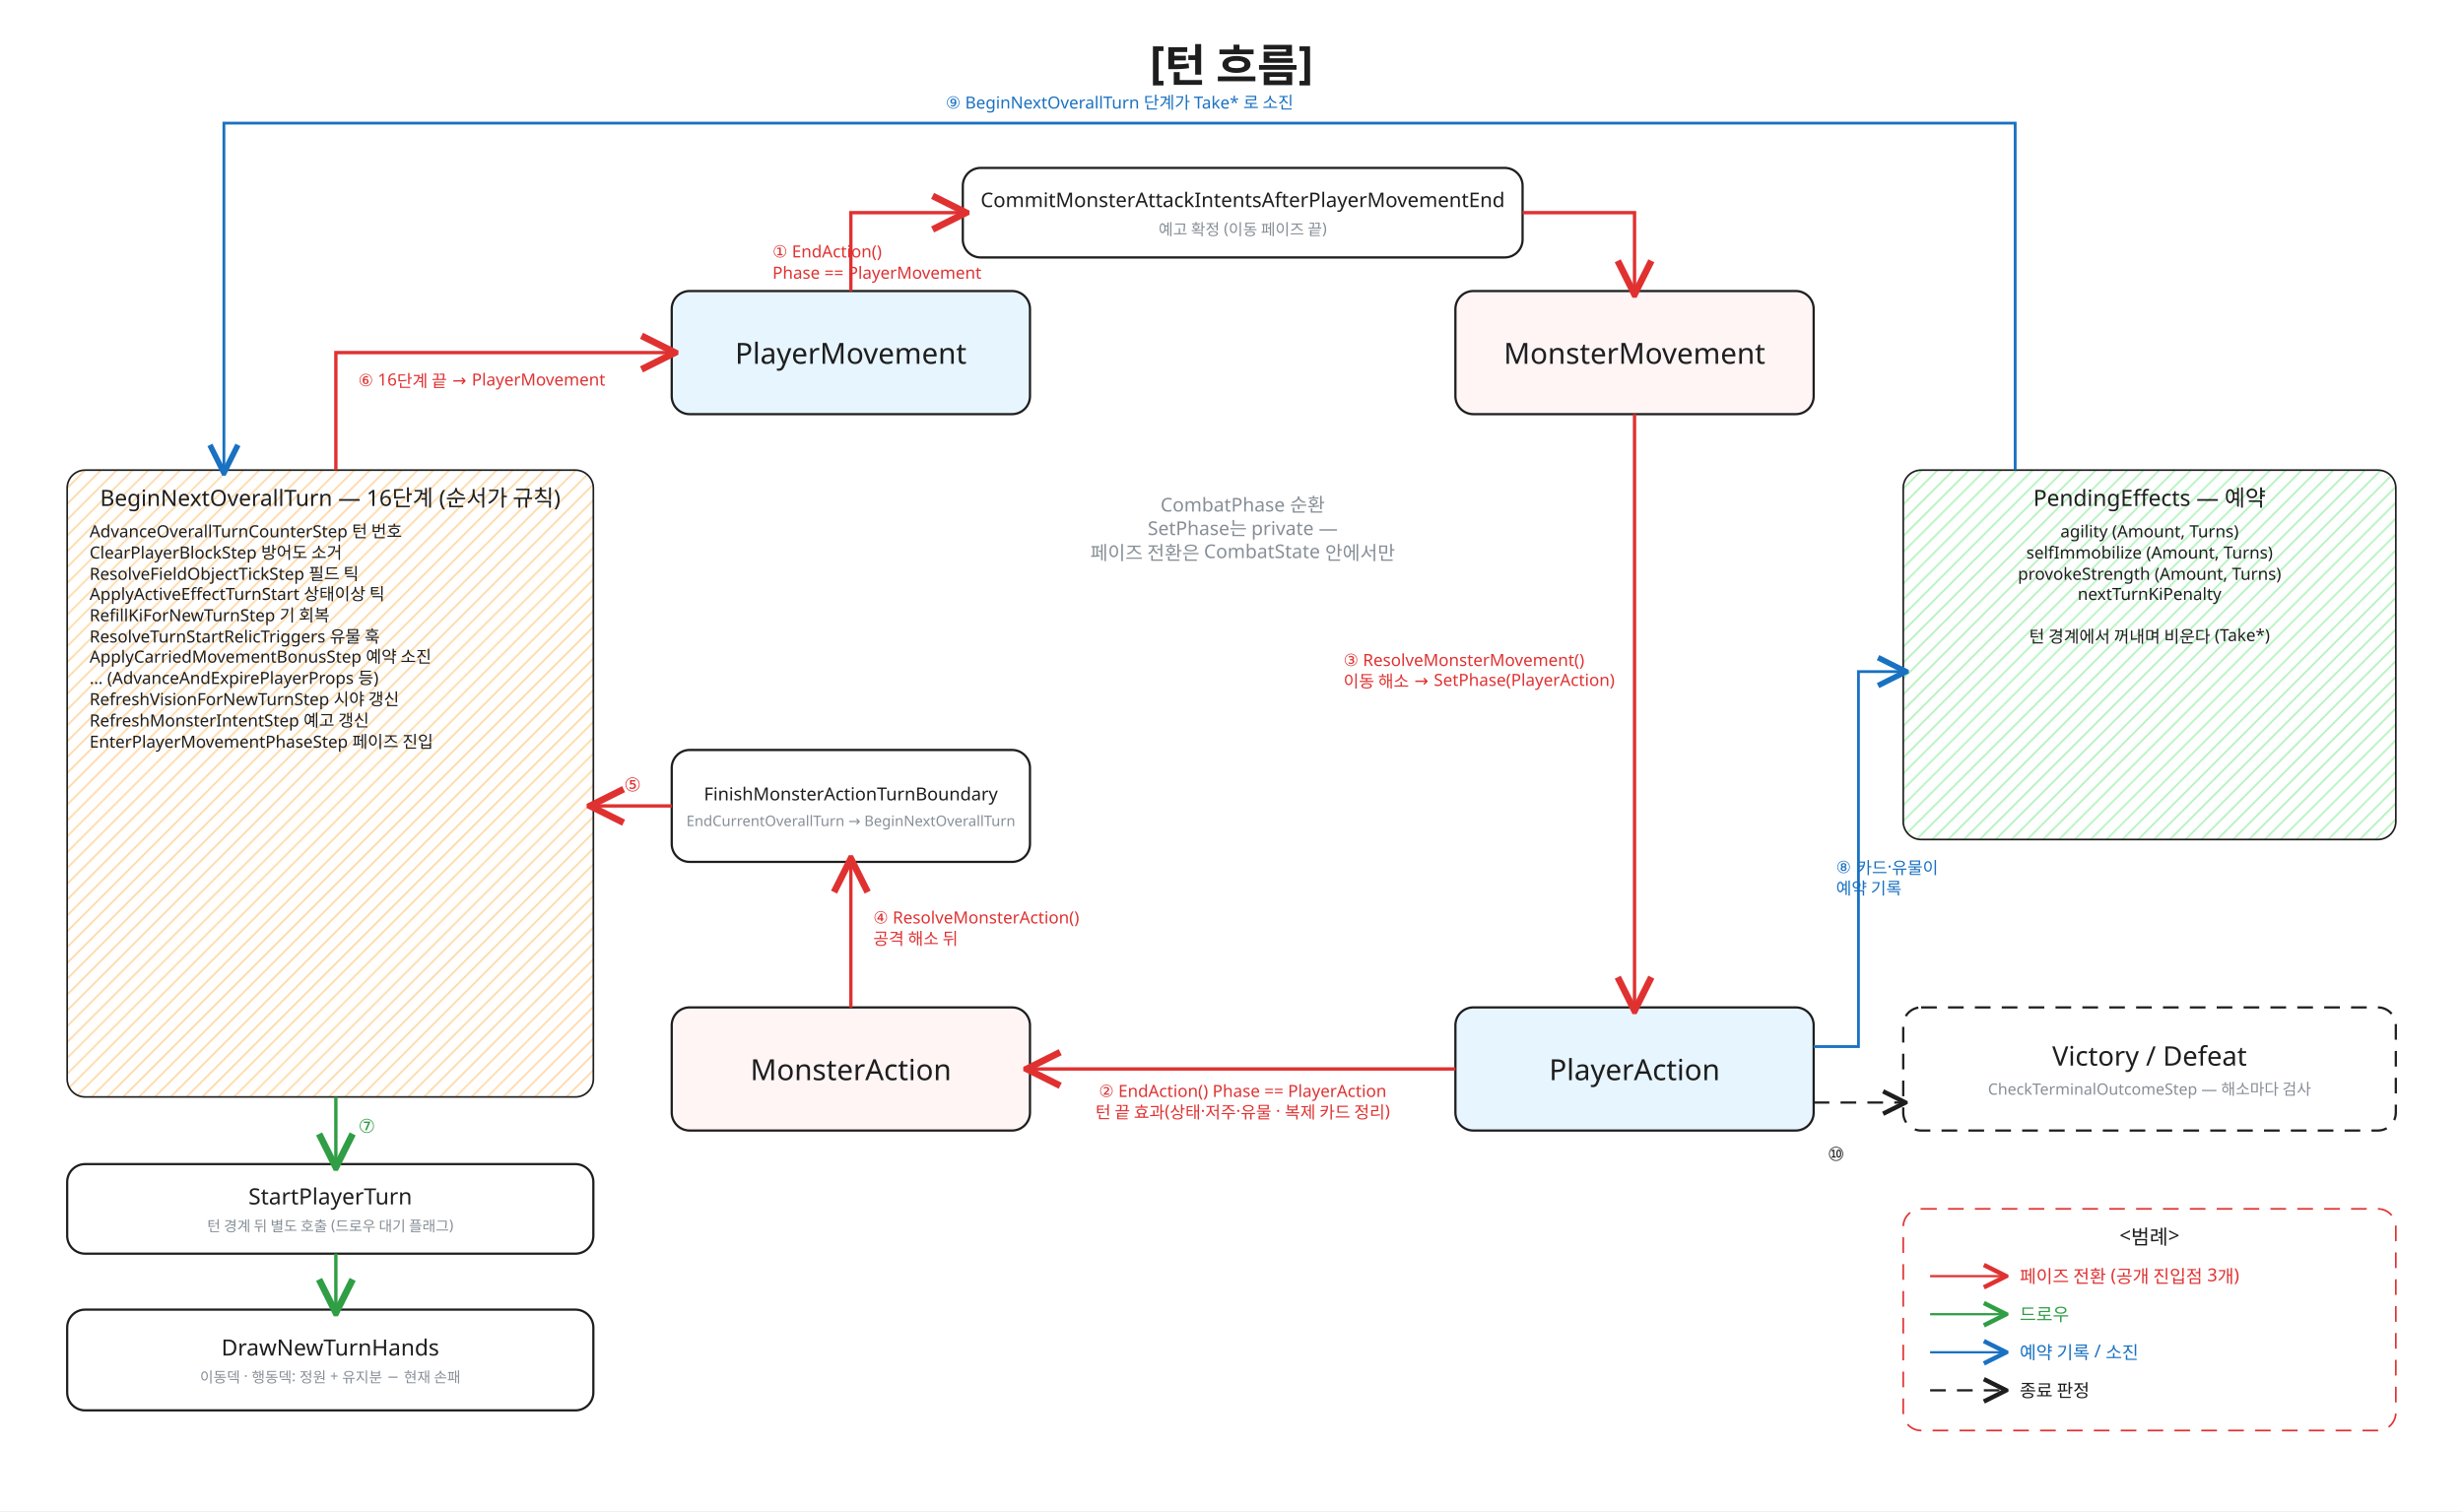
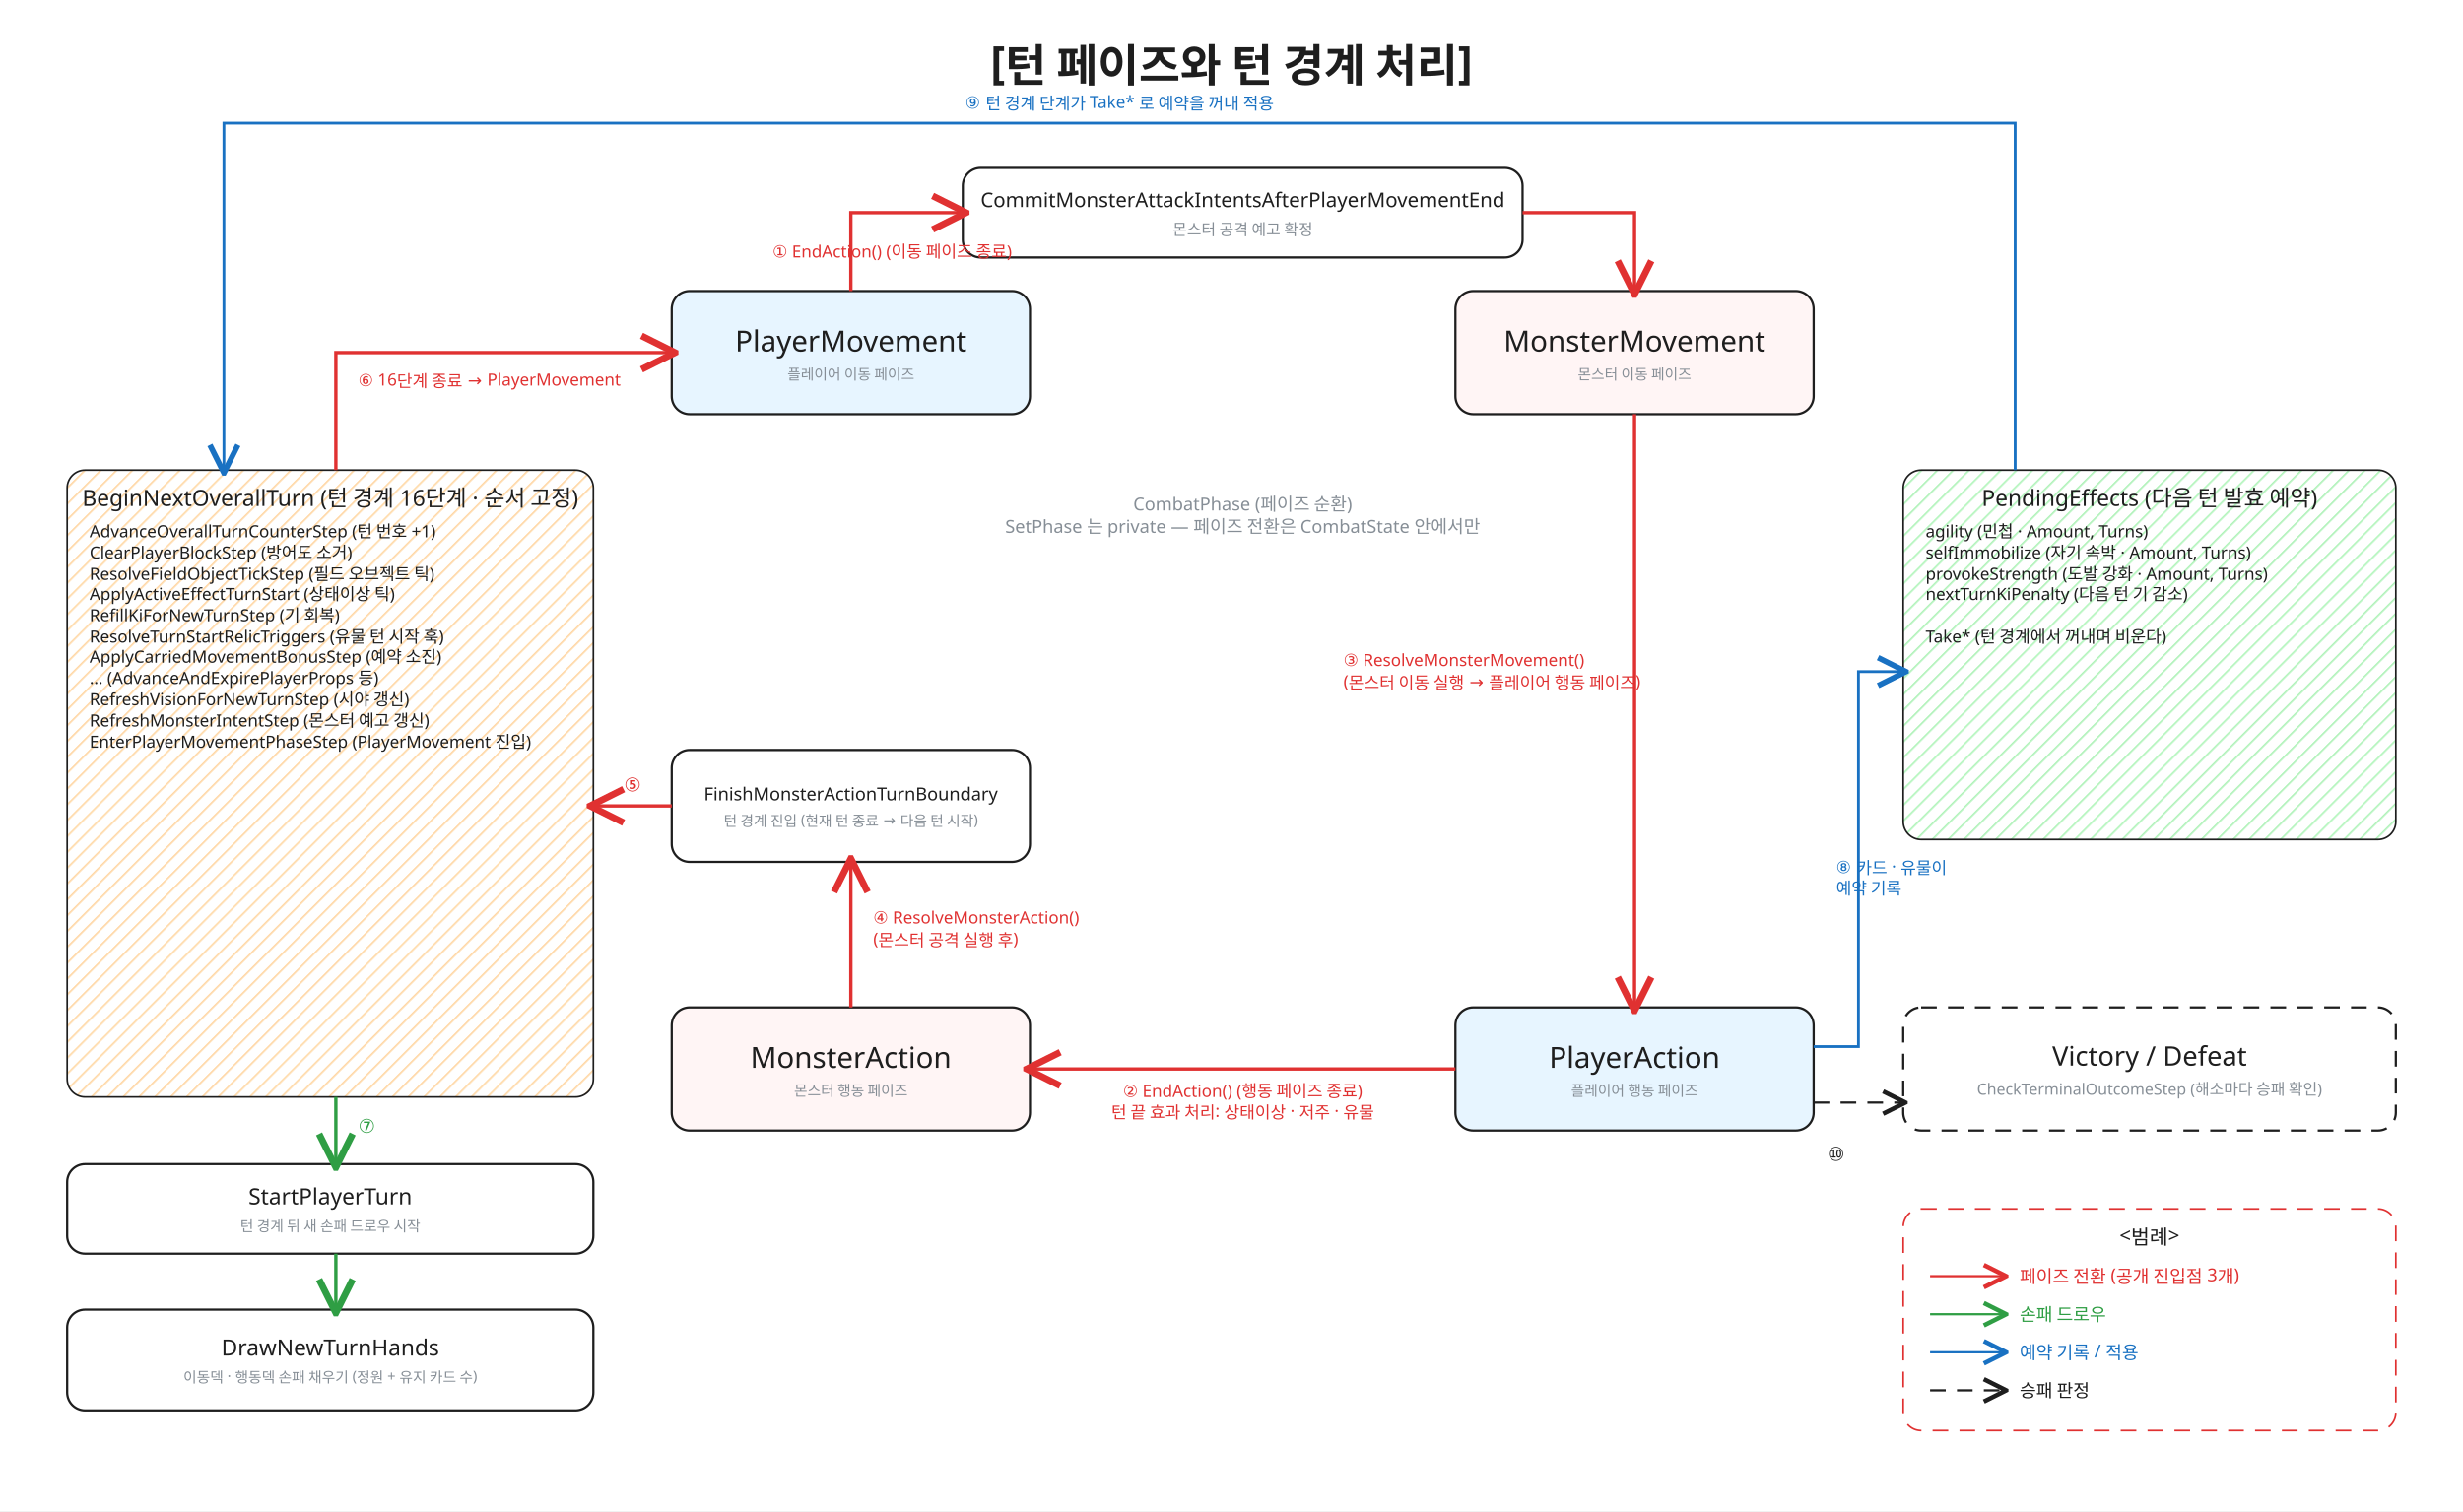
<svg xmlns="http://www.w3.org/2000/svg" width="2200" height="1350" viewBox="0 0 2200 1350">
  <defs>
    <pattern id="hffd8a8" patternUnits="userSpaceOnUse" width="10" height="10" patternTransform="rotate(45)">
      <line x1="0" y1="0" x2="0" y2="10" stroke="#ffd8a8" stroke-width="3" />
    </pattern>
    <pattern id="hb2f2bb" patternUnits="userSpaceOnUse" width="10" height="10" patternTransform="rotate(45)">
      <line x1="0" y1="0" x2="0" y2="10" stroke="#b2f2bb" stroke-width="3" />
    </pattern>
    <marker id="ahe03131" markerWidth="12" markerHeight="12" refX="10" refY="6" orient="auto">
      <path d="M1,1 L11,6 L1,11" fill="none" stroke="#e03131" stroke-width="2" />
    </marker>
    <marker id="ase03131" markerWidth="12" markerHeight="12" refX="2" refY="6" orient="auto">
      <path d="M11,1 L1,6 L11,11" fill="none" stroke="#e03131" stroke-width="2" />
    </marker>
    <marker id="ah2f9e44" markerWidth="12" markerHeight="12" refX="10" refY="6" orient="auto">
      <path d="M1,1 L11,6 L1,11" fill="none" stroke="#2f9e44" stroke-width="2" />
    </marker>
    <marker id="as2f9e44" markerWidth="12" markerHeight="12" refX="2" refY="6" orient="auto">
      <path d="M11,1 L1,6 L11,11" fill="none" stroke="#2f9e44" stroke-width="2" />
    </marker>
    <marker id="ah1971c2" markerWidth="12" markerHeight="12" refX="10" refY="6" orient="auto">
      <path d="M1,1 L11,6 L1,11" fill="none" stroke="#1971c2" stroke-width="2" />
    </marker>
    <marker id="as1971c2" markerWidth="12" markerHeight="12" refX="2" refY="6" orient="auto">
      <path d="M11,1 L1,6 L11,11" fill="none" stroke="#1971c2" stroke-width="2" />
    </marker>
    <marker id="ah1e1e1e" markerWidth="12" markerHeight="12" refX="10" refY="6" orient="auto">
      <path d="M1,1 L11,6 L1,11" fill="none" stroke="#1e1e1e" stroke-width="2" />
    </marker>
    <marker id="as1e1e1e" markerWidth="12" markerHeight="12" refX="2" refY="6" orient="auto">
      <path d="M11,1 L1,6 L11,11" fill="none" stroke="#1e1e1e" stroke-width="2" />
    </marker>
  </defs>
  <rect width="100%" height="100%" fill="#ffffff" />
-   <text x="1100" y="70" font-size="40" fill="#1e1e1e" text-anchor="middle" font-family="Virgil, 'Segoe Print', 'Comic Sans MS', 'Apple SD Gothic Neo', 'Noto Sans KR', sans-serif" font-weight="bold">[턴 흐름]</text>
+   <text x="1100" y="70" font-size="40" fill="#1e1e1e" text-anchor="middle" font-family="Virgil, 'Segoe Print', 'Comic Sans MS', 'Apple SD Gothic Neo', 'Noto Sans KR', sans-serif" font-weight="bold">[턴 페이즈와 턴 경계 처리]</text>
  <rect x="600" y="260" width="320" height="110" rx="16" fill="#e7f5ff" stroke="#1e1e1e" stroke-width="2" />
-   <text x="760" y="325" font-size="26" fill="#1e1e1e" text-anchor="middle" font-family="Virgil, 'Segoe Print', 'Comic Sans MS', 'Apple SD Gothic Neo', 'Noto Sans KR', sans-serif" font-weight="normal">PlayerMovement</text>
+   <text x="760" y="314" font-size="26" fill="#1e1e1e" text-anchor="middle" font-family="Virgil, 'Segoe Print', 'Comic Sans MS', 'Apple SD Gothic Neo', 'Noto Sans KR', sans-serif" font-weight="normal">PlayerMovement</text>
+   <text x="760" y="339" font-size="13" fill="#868e96" text-anchor="middle" font-family="Virgil, 'Segoe Print', 'Comic Sans MS', 'Apple SD Gothic Neo', 'Noto Sans KR', sans-serif" font-weight="normal">플레이어 이동 페이즈</text>
  <rect x="1300" y="260" width="320" height="110" rx="16" fill="#fff5f5" stroke="#1e1e1e" stroke-width="2" />
-   <text x="1460" y="325" font-size="26" fill="#1e1e1e" text-anchor="middle" font-family="Virgil, 'Segoe Print', 'Comic Sans MS', 'Apple SD Gothic Neo', 'Noto Sans KR', sans-serif" font-weight="normal">MonsterMovement</text>
+   <text x="1460" y="314" font-size="26" fill="#1e1e1e" text-anchor="middle" font-family="Virgil, 'Segoe Print', 'Comic Sans MS', 'Apple SD Gothic Neo', 'Noto Sans KR', sans-serif" font-weight="normal">MonsterMovement</text>
+   <text x="1460" y="339" font-size="13" fill="#868e96" text-anchor="middle" font-family="Virgil, 'Segoe Print', 'Comic Sans MS', 'Apple SD Gothic Neo', 'Noto Sans KR', sans-serif" font-weight="normal">몬스터 이동 페이즈</text>
  <rect x="1300" y="900" width="320" height="110" rx="16" fill="#e7f5ff" stroke="#1e1e1e" stroke-width="2" />
-   <text x="1460" y="965" font-size="26" fill="#1e1e1e" text-anchor="middle" font-family="Virgil, 'Segoe Print', 'Comic Sans MS', 'Apple SD Gothic Neo', 'Noto Sans KR', sans-serif" font-weight="normal">PlayerAction</text>
+   <text x="1460" y="954" font-size="26" fill="#1e1e1e" text-anchor="middle" font-family="Virgil, 'Segoe Print', 'Comic Sans MS', 'Apple SD Gothic Neo', 'Noto Sans KR', sans-serif" font-weight="normal">PlayerAction</text>
+   <text x="1460" y="979" font-size="13" fill="#868e96" text-anchor="middle" font-family="Virgil, 'Segoe Print', 'Comic Sans MS', 'Apple SD Gothic Neo', 'Noto Sans KR', sans-serif" font-weight="normal">플레이어 행동 페이즈</text>
  <rect x="600" y="900" width="320" height="110" rx="16" fill="#fff5f5" stroke="#1e1e1e" stroke-width="2" />
-   <text x="760" y="965" font-size="26" fill="#1e1e1e" text-anchor="middle" font-family="Virgil, 'Segoe Print', 'Comic Sans MS', 'Apple SD Gothic Neo', 'Noto Sans KR', sans-serif" font-weight="normal">MonsterAction</text>
-   <text x="1110" y="457" font-size="17" fill="#868e96" text-anchor="middle" font-family="Virgil, 'Segoe Print', 'Comic Sans MS', 'Apple SD Gothic Neo', 'Noto Sans KR', sans-serif" font-weight="normal">CombatPhase 순환</text>
-   <text x="1110" y="478" font-size="17" fill="#868e96" text-anchor="middle" font-family="Virgil, 'Segoe Print', 'Comic Sans MS', 'Apple SD Gothic Neo', 'Noto Sans KR', sans-serif" font-weight="normal">SetPhase는 private —</text>
-   <text x="1110" y="500" font-size="17" fill="#868e96" text-anchor="middle" font-family="Virgil, 'Segoe Print', 'Comic Sans MS', 'Apple SD Gothic Neo', 'Noto Sans KR', sans-serif" font-weight="normal">페이즈 전환은 CombatState 안에서만</text>
+   <text x="760" y="954" font-size="26" fill="#1e1e1e" text-anchor="middle" font-family="Virgil, 'Segoe Print', 'Comic Sans MS', 'Apple SD Gothic Neo', 'Noto Sans KR', sans-serif" font-weight="normal">MonsterAction</text>
+   <text x="760" y="979" font-size="13" fill="#868e96" text-anchor="middle" font-family="Virgil, 'Segoe Print', 'Comic Sans MS', 'Apple SD Gothic Neo', 'Noto Sans KR', sans-serif" font-weight="normal">몬스터 행동 페이즈</text>
+   <text x="1110" y="456" font-size="16" fill="#868e96" text-anchor="middle" font-family="Virgil, 'Segoe Print', 'Comic Sans MS', 'Apple SD Gothic Neo', 'Noto Sans KR', sans-serif" font-weight="normal">CombatPhase (페이즈 순환)</text>
+   <text x="1110" y="476" font-size="16" fill="#868e96" text-anchor="middle" font-family="Virgil, 'Segoe Print', 'Comic Sans MS', 'Apple SD Gothic Neo', 'Noto Sans KR', sans-serif" font-weight="normal">SetPhase 는 private — 페이즈 전환은 CombatState 안에서만</text>
  <rect x="860" y="150" width="500" height="80" rx="16" fill="none" stroke="#1e1e1e" stroke-width="2" />
  <text x="1110" y="185" font-size="18" fill="#1e1e1e" text-anchor="middle" font-family="Virgil, 'Segoe Print', 'Comic Sans MS', 'Apple SD Gothic Neo', 'Noto Sans KR', sans-serif" font-weight="normal">CommitMonsterAttackIntentsAfterPlayerMovementEnd</text>
-   <text x="1110" y="210" font-size="14" fill="#868e96" text-anchor="middle" font-family="Virgil, 'Segoe Print', 'Comic Sans MS', 'Apple SD Gothic Neo', 'Noto Sans KR', sans-serif" font-weight="normal">예고 확정 (이동 페이즈 끝)</text>
+   <text x="1110" y="210" font-size="14" fill="#868e96" text-anchor="middle" font-family="Virgil, 'Segoe Print', 'Comic Sans MS', 'Apple SD Gothic Neo', 'Noto Sans KR', sans-serif" font-weight="normal">몬스터 공격 예고 확정</text>
  <polyline points="760,260 760,190 860,190" fill="none" stroke="#e03131" stroke-width="3" marker-end="url(#ahe03131)" />
  <polyline points="1360,190 1460,190 1460,260" fill="none" stroke="#e03131" stroke-width="3" marker-end="url(#ahe03131)" />
-   <text x="690" y="230" font-size="15" fill="#e03131" text-anchor="start" font-family="Virgil, 'Segoe Print', 'Comic Sans MS', 'Apple SD Gothic Neo', 'Noto Sans KR', sans-serif" font-weight="normal">① EndAction()</text>
-   <text x="690" y="249" font-size="15" fill="#e03131" text-anchor="start" font-family="Virgil, 'Segoe Print', 'Comic Sans MS', 'Apple SD Gothic Neo', 'Noto Sans KR', sans-serif" font-weight="normal">Phase == PlayerMovement</text>
+   <text x="690" y="230" font-size="15" fill="#e03131" text-anchor="start" font-family="Virgil, 'Segoe Print', 'Comic Sans MS', 'Apple SD Gothic Neo', 'Noto Sans KR', sans-serif" font-weight="normal">① EndAction() (이동 페이즈 종료)</text>
  <polyline points="1460,370 1460,900" fill="none" stroke="#e03131" stroke-width="3" marker-end="url(#ahe03131)" />
  <text x="1200" y="595" font-size="15" fill="#e03131" text-anchor="start" font-family="Virgil, 'Segoe Print', 'Comic Sans MS', 'Apple SD Gothic Neo', 'Noto Sans KR', sans-serif" font-weight="normal">③ ResolveMonsterMovement()</text>
-   <text x="1200" y="614" font-size="15" fill="#e03131" text-anchor="start" font-family="Virgil, 'Segoe Print', 'Comic Sans MS', 'Apple SD Gothic Neo', 'Noto Sans KR', sans-serif" font-weight="normal">이동 해소 → SetPhase(PlayerAction)</text>
+   <text x="1200" y="614" font-size="15" fill="#e03131" text-anchor="start" font-family="Virgil, 'Segoe Print', 'Comic Sans MS', 'Apple SD Gothic Neo', 'Noto Sans KR', sans-serif" font-weight="normal">(몬스터 이동 실행 → 플레이어 행동 페이즈)</text>
  <polyline points="1300,955 920,955" fill="none" stroke="#e03131" stroke-width="3" marker-end="url(#ahe03131)" />
-   <text x="1110" y="980" font-size="15" fill="#e03131" text-anchor="middle" font-family="Virgil, 'Segoe Print', 'Comic Sans MS', 'Apple SD Gothic Neo', 'Noto Sans KR', sans-serif" font-weight="normal">② EndAction()  Phase == PlayerAction</text>
-   <text x="1110" y="999" font-size="15" fill="#e03131" text-anchor="middle" font-family="Virgil, 'Segoe Print', 'Comic Sans MS', 'Apple SD Gothic Neo', 'Noto Sans KR', sans-serif" font-weight="normal">턴 끝 효과(상태·저주·유물 · 복제 카드 정리)</text>
+   <text x="1110" y="980" font-size="15" fill="#e03131" text-anchor="middle" font-family="Virgil, 'Segoe Print', 'Comic Sans MS', 'Apple SD Gothic Neo', 'Noto Sans KR', sans-serif" font-weight="normal">② EndAction() (행동 페이즈 종료)</text>
+   <text x="1110" y="999" font-size="15" fill="#e03131" text-anchor="middle" font-family="Virgil, 'Segoe Print', 'Comic Sans MS', 'Apple SD Gothic Neo', 'Noto Sans KR', sans-serif" font-weight="normal">턴 끝 효과 처리: 상태이상 · 저주 · 유물</text>
  <rect x="600" y="670" width="320" height="100" rx="16" fill="none" stroke="#1e1e1e" stroke-width="2" />
  <text x="760" y="715" font-size="16" fill="#1e1e1e" text-anchor="middle" font-family="Virgil, 'Segoe Print', 'Comic Sans MS', 'Apple SD Gothic Neo', 'Noto Sans KR', sans-serif" font-weight="normal">FinishMonsterActionTurnBoundary</text>
-   <text x="760" y="738" font-size="13" fill="#868e96" text-anchor="middle" font-family="Virgil, 'Segoe Print', 'Comic Sans MS', 'Apple SD Gothic Neo', 'Noto Sans KR', sans-serif" font-weight="normal">EndCurrentOverallTurn → BeginNextOverallTurn</text>
+   <text x="760" y="738" font-size="13" fill="#868e96" text-anchor="middle" font-family="Virgil, 'Segoe Print', 'Comic Sans MS', 'Apple SD Gothic Neo', 'Noto Sans KR', sans-serif" font-weight="normal">턴 경계 진입 (현재 턴 종료 → 다음 턴 시작)</text>
  <polyline points="760,900 760,770" fill="none" stroke="#e03131" stroke-width="3" marker-end="url(#ahe03131)" />
  <text x="780" y="825" font-size="15" fill="#e03131" text-anchor="start" font-family="Virgil, 'Segoe Print', 'Comic Sans MS', 'Apple SD Gothic Neo', 'Noto Sans KR', sans-serif" font-weight="normal">④ ResolveMonsterAction()</text>
-   <text x="780" y="844" font-size="15" fill="#e03131" text-anchor="start" font-family="Virgil, 'Segoe Print', 'Comic Sans MS', 'Apple SD Gothic Neo', 'Noto Sans KR', sans-serif" font-weight="normal">공격 해소 뒤</text>
+   <text x="780" y="844" font-size="15" fill="#e03131" text-anchor="start" font-family="Virgil, 'Segoe Print', 'Comic Sans MS', 'Apple SD Gothic Neo', 'Noto Sans KR', sans-serif" font-weight="normal">(몬스터 공격 실행 후)</text>
  <rect x="60" y="420" width="470" height="560" rx="16" fill="url(#hffd8a8)" stroke="#1e1e1e" stroke-width="1.5" />
-   <text x="295" y="452" font-size="20" fill="#1e1e1e" text-anchor="middle" font-family="Virgil, 'Segoe Print', 'Comic Sans MS', 'Apple SD Gothic Neo', 'Noto Sans KR', sans-serif" font-weight="normal">BeginNextOverallTurn — 16단계 (순서가 규칙)</text>
-   <text x="80" y="480" font-size="15" fill="#1e1e1e" text-anchor="start" font-family="Virgil, 'Segoe Print', 'Comic Sans MS', 'Apple SD Gothic Neo', 'Noto Sans KR', sans-serif" font-weight="normal">AdvanceOverallTurnCounterStep  턴 번호</text>
-   <text x="80" y="499" font-size="15" fill="#1e1e1e" text-anchor="start" font-family="Virgil, 'Segoe Print', 'Comic Sans MS', 'Apple SD Gothic Neo', 'Noto Sans KR', sans-serif" font-weight="normal">ClearPlayerBlockStep  방어도 소거</text>
-   <text x="80" y="518" font-size="15" fill="#1e1e1e" text-anchor="start" font-family="Virgil, 'Segoe Print', 'Comic Sans MS', 'Apple SD Gothic Neo', 'Noto Sans KR', sans-serif" font-weight="normal">ResolveFieldObjectTickStep  필드 틱</text>
-   <text x="80" y="536" font-size="15" fill="#1e1e1e" text-anchor="start" font-family="Virgil, 'Segoe Print', 'Comic Sans MS', 'Apple SD Gothic Neo', 'Noto Sans KR', sans-serif" font-weight="normal">ApplyActiveEffectTurnStart  상태이상 틱</text>
-   <text x="80" y="555" font-size="15" fill="#1e1e1e" text-anchor="start" font-family="Virgil, 'Segoe Print', 'Comic Sans MS', 'Apple SD Gothic Neo', 'Noto Sans KR', sans-serif" font-weight="normal">RefillKiForNewTurnStep  기 회복</text>
-   <text x="80" y="574" font-size="15" fill="#1e1e1e" text-anchor="start" font-family="Virgil, 'Segoe Print', 'Comic Sans MS', 'Apple SD Gothic Neo', 'Noto Sans KR', sans-serif" font-weight="normal">ResolveTurnStartRelicTriggers  유물 훅</text>
-   <text x="80" y="592" font-size="15" fill="#1e1e1e" text-anchor="start" font-family="Virgil, 'Segoe Print', 'Comic Sans MS', 'Apple SD Gothic Neo', 'Noto Sans KR', sans-serif" font-weight="normal">ApplyCarriedMovementBonusStep  예약 소진</text>
-   <text x="80" y="611" font-size="15" fill="#1e1e1e" text-anchor="start" font-family="Virgil, 'Segoe Print', 'Comic Sans MS', 'Apple SD Gothic Neo', 'Noto Sans KR', sans-serif" font-weight="normal">… (AdvanceAndExpirePlayerProps 등)</text>
-   <text x="80" y="630" font-size="15" fill="#1e1e1e" text-anchor="start" font-family="Virgil, 'Segoe Print', 'Comic Sans MS', 'Apple SD Gothic Neo', 'Noto Sans KR', sans-serif" font-weight="normal">RefreshVisionForNewTurnStep  시야 갱신</text>
-   <text x="80" y="649" font-size="15" fill="#1e1e1e" text-anchor="start" font-family="Virgil, 'Segoe Print', 'Comic Sans MS', 'Apple SD Gothic Neo', 'Noto Sans KR', sans-serif" font-weight="normal">RefreshMonsterIntentStep  예고 갱신</text>
-   <text x="80" y="668" font-size="15" fill="#1e1e1e" text-anchor="start" font-family="Virgil, 'Segoe Print', 'Comic Sans MS', 'Apple SD Gothic Neo', 'Noto Sans KR', sans-serif" font-weight="normal">EnterPlayerMovementPhaseStep  페이즈 진입</text>
+   <text x="295" y="452" font-size="20" fill="#1e1e1e" text-anchor="middle" font-family="Virgil, 'Segoe Print', 'Comic Sans MS', 'Apple SD Gothic Neo', 'Noto Sans KR', sans-serif" font-weight="normal">BeginNextOverallTurn (턴 경계 16단계 · 순서 고정)</text>
+   <text x="80" y="480" font-size="15" fill="#1e1e1e" text-anchor="start" font-family="Virgil, 'Segoe Print', 'Comic Sans MS', 'Apple SD Gothic Neo', 'Noto Sans KR', sans-serif" font-weight="normal">AdvanceOverallTurnCounterStep  (턴 번호 +1)</text>
+   <text x="80" y="499" font-size="15" fill="#1e1e1e" text-anchor="start" font-family="Virgil, 'Segoe Print', 'Comic Sans MS', 'Apple SD Gothic Neo', 'Noto Sans KR', sans-serif" font-weight="normal">ClearPlayerBlockStep  (방어도 소거)</text>
+   <text x="80" y="518" font-size="15" fill="#1e1e1e" text-anchor="start" font-family="Virgil, 'Segoe Print', 'Comic Sans MS', 'Apple SD Gothic Neo', 'Noto Sans KR', sans-serif" font-weight="normal">ResolveFieldObjectTickStep  (필드 오브젝트 틱)</text>
+   <text x="80" y="536" font-size="15" fill="#1e1e1e" text-anchor="start" font-family="Virgil, 'Segoe Print', 'Comic Sans MS', 'Apple SD Gothic Neo', 'Noto Sans KR', sans-serif" font-weight="normal">ApplyActiveEffectTurnStart  (상태이상 틱)</text>
+   <text x="80" y="555" font-size="15" fill="#1e1e1e" text-anchor="start" font-family="Virgil, 'Segoe Print', 'Comic Sans MS', 'Apple SD Gothic Neo', 'Noto Sans KR', sans-serif" font-weight="normal">RefillKiForNewTurnStep  (기 회복)</text>
+   <text x="80" y="574" font-size="15" fill="#1e1e1e" text-anchor="start" font-family="Virgil, 'Segoe Print', 'Comic Sans MS', 'Apple SD Gothic Neo', 'Noto Sans KR', sans-serif" font-weight="normal">ResolveTurnStartRelicTriggers  (유물 턴 시작 훅)</text>
+   <text x="80" y="592" font-size="15" fill="#1e1e1e" text-anchor="start" font-family="Virgil, 'Segoe Print', 'Comic Sans MS', 'Apple SD Gothic Neo', 'Noto Sans KR', sans-serif" font-weight="normal">ApplyCarriedMovementBonusStep  (예약 소진)</text>
+   <text x="80" y="611" font-size="15" fill="#1e1e1e" text-anchor="start" font-family="Virgil, 'Segoe Print', 'Comic Sans MS', 'Apple SD Gothic Neo', 'Noto Sans KR', sans-serif" font-weight="normal">…  (AdvanceAndExpirePlayerProps 등)</text>
+   <text x="80" y="630" font-size="15" fill="#1e1e1e" text-anchor="start" font-family="Virgil, 'Segoe Print', 'Comic Sans MS', 'Apple SD Gothic Neo', 'Noto Sans KR', sans-serif" font-weight="normal">RefreshVisionForNewTurnStep  (시야 갱신)</text>
+   <text x="80" y="649" font-size="15" fill="#1e1e1e" text-anchor="start" font-family="Virgil, 'Segoe Print', 'Comic Sans MS', 'Apple SD Gothic Neo', 'Noto Sans KR', sans-serif" font-weight="normal">RefreshMonsterIntentStep  (몬스터 예고 갱신)</text>
+   <text x="80" y="668" font-size="15" fill="#1e1e1e" text-anchor="start" font-family="Virgil, 'Segoe Print', 'Comic Sans MS', 'Apple SD Gothic Neo', 'Noto Sans KR', sans-serif" font-weight="normal">EnterPlayerMovementPhaseStep  (PlayerMovement 진입)</text>
  <polyline points="600,720 530,720" fill="none" stroke="#e03131" stroke-width="3" marker-end="url(#ahe03131)" />
  <text x="565" y="707" font-size="17" fill="#e03131" text-anchor="middle" font-family="Virgil, 'Segoe Print', 'Comic Sans MS', 'Apple SD Gothic Neo', 'Noto Sans KR', sans-serif" font-weight="normal">⑤</text>
  <polyline points="300,420 300,315 600,315" fill="none" stroke="#e03131" stroke-width="3" marker-end="url(#ahe03131)" />
-   <text x="320" y="345" font-size="15" fill="#e03131" text-anchor="start" font-family="Virgil, 'Segoe Print', 'Comic Sans MS', 'Apple SD Gothic Neo', 'Noto Sans KR', sans-serif" font-weight="normal">⑥ 16단계 끝 → PlayerMovement</text>
+   <text x="320" y="345" font-size="15" fill="#e03131" text-anchor="start" font-family="Virgil, 'Segoe Print', 'Comic Sans MS', 'Apple SD Gothic Neo', 'Noto Sans KR', sans-serif" font-weight="normal">⑥ 16단계 종료 → PlayerMovement</text>
  <rect x="60" y="1040" width="470" height="80" rx="16" fill="none" stroke="#1e1e1e" stroke-width="2" />
  <text x="295" y="1076" font-size="20" fill="#1e1e1e" text-anchor="middle" font-family="Virgil, 'Segoe Print', 'Comic Sans MS', 'Apple SD Gothic Neo', 'Noto Sans KR', sans-serif" font-weight="normal">StartPlayerTurn</text>
-   <text x="295" y="1100" font-size="13" fill="#868e96" text-anchor="middle" font-family="Virgil, 'Segoe Print', 'Comic Sans MS', 'Apple SD Gothic Neo', 'Noto Sans KR', sans-serif" font-weight="normal">턴 경계 뒤 별도 호출 (드로우 대기 플래그)</text>
+   <text x="295" y="1100" font-size="13" fill="#868e96" text-anchor="middle" font-family="Virgil, 'Segoe Print', 'Comic Sans MS', 'Apple SD Gothic Neo', 'Noto Sans KR', sans-serif" font-weight="normal">턴 경계 뒤 새 손패 드로우 시작</text>
  <rect x="60" y="1170" width="470" height="90" rx="16" fill="none" stroke="#1e1e1e" stroke-width="2" />
  <text x="295" y="1211" font-size="20" fill="#1e1e1e" text-anchor="middle" font-family="Virgil, 'Segoe Print', 'Comic Sans MS', 'Apple SD Gothic Neo', 'Noto Sans KR', sans-serif" font-weight="normal">DrawNewTurnHands</text>
-   <text x="295" y="1235" font-size="13" fill="#868e96" text-anchor="middle" font-family="Virgil, 'Segoe Print', 'Comic Sans MS', 'Apple SD Gothic Neo', 'Noto Sans KR', sans-serif" font-weight="normal">이동덱 · 행동덱: 정원 + 유지분 − 현재 손패</text>
+   <text x="295" y="1235" font-size="13" fill="#868e96" text-anchor="middle" font-family="Virgil, 'Segoe Print', 'Comic Sans MS', 'Apple SD Gothic Neo', 'Noto Sans KR', sans-serif" font-weight="normal">이동덱 · 행동덱 손패 채우기 (정원 + 유지 카드 수)</text>
  <polyline points="300,980 300,1040" fill="none" stroke="#2f9e44" stroke-width="3" marker-end="url(#ah2f9e44)" />
  <polyline points="300,1120 300,1170" fill="none" stroke="#2f9e44" stroke-width="3" marker-end="url(#ah2f9e44)" />
  <text x="320" y="1012" font-size="17" fill="#2f9e44" text-anchor="start" font-family="Virgil, 'Segoe Print', 'Comic Sans MS', 'Apple SD Gothic Neo', 'Noto Sans KR', sans-serif" font-weight="normal">⑦</text>
  <rect x="1700" y="420" width="440" height="330" rx="16" fill="url(#hb2f2bb)" stroke="#1e1e1e" stroke-width="1.5" />
-   <text x="1920" y="452" font-size="20" fill="#1e1e1e" text-anchor="middle" font-family="Virgil, 'Segoe Print', 'Comic Sans MS', 'Apple SD Gothic Neo', 'Noto Sans KR', sans-serif" font-weight="normal">PendingEffects — 예약</text>
-   <text x="1920" y="480" font-size="15" fill="#1e1e1e" text-anchor="middle" font-family="Virgil, 'Segoe Print', 'Comic Sans MS', 'Apple SD Gothic Neo', 'Noto Sans KR', sans-serif" font-weight="normal">agility  (Amount, Turns)</text>
-   <text x="1920" y="499" font-size="15" fill="#1e1e1e" text-anchor="middle" font-family="Virgil, 'Segoe Print', 'Comic Sans MS', 'Apple SD Gothic Neo', 'Noto Sans KR', sans-serif" font-weight="normal">selfImmobilize  (Amount, Turns)</text>
-   <text x="1920" y="518" font-size="15" fill="#1e1e1e" text-anchor="middle" font-family="Virgil, 'Segoe Print', 'Comic Sans MS', 'Apple SD Gothic Neo', 'Noto Sans KR', sans-serif" font-weight="normal">provokeStrength  (Amount, Turns)</text>
-   <text x="1920" y="536" font-size="15" fill="#1e1e1e" text-anchor="middle" font-family="Virgil, 'Segoe Print', 'Comic Sans MS', 'Apple SD Gothic Neo', 'Noto Sans KR', sans-serif" font-weight="normal">nextTurnKiPenalty</text>
-   <text x="1920" y="555" font-size="15" fill="#1e1e1e" text-anchor="middle" font-family="Virgil, 'Segoe Print', 'Comic Sans MS', 'Apple SD Gothic Neo', 'Noto Sans KR', sans-serif" font-weight="normal" />
-   <text x="1920" y="574" font-size="15" fill="#1e1e1e" text-anchor="middle" font-family="Virgil, 'Segoe Print', 'Comic Sans MS', 'Apple SD Gothic Neo', 'Noto Sans KR', sans-serif" font-weight="normal">턴 경계에서 꺼내며 비운다 (Take*)</text>
+   <text x="1920" y="452" font-size="20" fill="#1e1e1e" text-anchor="middle" font-family="Virgil, 'Segoe Print', 'Comic Sans MS', 'Apple SD Gothic Neo', 'Noto Sans KR', sans-serif" font-weight="normal">PendingEffects (다음 턴 발효 예약)</text>
+   <text x="1720" y="480" font-size="15" fill="#1e1e1e" text-anchor="start" font-family="Virgil, 'Segoe Print', 'Comic Sans MS', 'Apple SD Gothic Neo', 'Noto Sans KR', sans-serif" font-weight="normal">agility  (민첩 · Amount, Turns)</text>
+   <text x="1720" y="499" font-size="15" fill="#1e1e1e" text-anchor="start" font-family="Virgil, 'Segoe Print', 'Comic Sans MS', 'Apple SD Gothic Neo', 'Noto Sans KR', sans-serif" font-weight="normal">selfImmobilize  (자기 속박 · Amount, Turns)</text>
+   <text x="1720" y="518" font-size="15" fill="#1e1e1e" text-anchor="start" font-family="Virgil, 'Segoe Print', 'Comic Sans MS', 'Apple SD Gothic Neo', 'Noto Sans KR', sans-serif" font-weight="normal">provokeStrength  (도발 강화 · Amount, Turns)</text>
+   <text x="1720" y="536" font-size="15" fill="#1e1e1e" text-anchor="start" font-family="Virgil, 'Segoe Print', 'Comic Sans MS', 'Apple SD Gothic Neo', 'Noto Sans KR', sans-serif" font-weight="normal">nextTurnKiPenalty  (다음 턴 기 감소)</text>
+   <text x="1720" y="555" font-size="15" fill="#1e1e1e" text-anchor="start" font-family="Virgil, 'Segoe Print', 'Comic Sans MS', 'Apple SD Gothic Neo', 'Noto Sans KR', sans-serif" font-weight="normal" />
+   <text x="1720" y="574" font-size="15" fill="#1e1e1e" text-anchor="start" font-family="Virgil, 'Segoe Print', 'Comic Sans MS', 'Apple SD Gothic Neo', 'Noto Sans KR', sans-serif" font-weight="normal">Take*  (턴 경계에서 꺼내며 비운다)</text>
  <polyline points="1620,935 1660,935 1660,600 1700,600" fill="none" stroke="#1971c2" stroke-width="2.5" marker-end="url(#ah1971c2)" />
-   <text x="1640" y="780" font-size="15" fill="#1971c2" text-anchor="start" font-family="Virgil, 'Segoe Print', 'Comic Sans MS', 'Apple SD Gothic Neo', 'Noto Sans KR', sans-serif" font-weight="normal">⑧ 카드·유물이</text>
+   <text x="1640" y="780" font-size="15" fill="#1971c2" text-anchor="start" font-family="Virgil, 'Segoe Print', 'Comic Sans MS', 'Apple SD Gothic Neo', 'Noto Sans KR', sans-serif" font-weight="normal">⑧ 카드 · 유물이</text>
  <text x="1640" y="799" font-size="15" fill="#1971c2" text-anchor="start" font-family="Virgil, 'Segoe Print', 'Comic Sans MS', 'Apple SD Gothic Neo', 'Noto Sans KR', sans-serif" font-weight="normal">예약 기록</text>
  <polyline points="1800,420 1800,110 200,110 200,420" fill="none" stroke="#1971c2" stroke-width="2.5" marker-end="url(#ah1971c2)" />
-   <text x="1000" y="97" font-size="15" fill="#1971c2" text-anchor="middle" font-family="Virgil, 'Segoe Print', 'Comic Sans MS', 'Apple SD Gothic Neo', 'Noto Sans KR', sans-serif" font-weight="normal">⑨ BeginNextOverallTurn 단계가 Take* 로 소진</text>
+   <text x="1000" y="97" font-size="15" fill="#1971c2" text-anchor="middle" font-family="Virgil, 'Segoe Print', 'Comic Sans MS', 'Apple SD Gothic Neo', 'Noto Sans KR', sans-serif" font-weight="normal">⑨ 턴 경계 단계가 Take* 로 예약을 꺼내 적용</text>
  <rect x="1700" y="900" width="440" height="110" rx="16" fill="none" stroke="#1e1e1e" stroke-width="2" stroke-dasharray="14,10" />
  <text x="1920" y="952" font-size="24" fill="#1e1e1e" text-anchor="middle" font-family="Virgil, 'Segoe Print', 'Comic Sans MS', 'Apple SD Gothic Neo', 'Noto Sans KR', sans-serif" font-weight="normal">Victory / Defeat</text>
-   <text x="1920" y="978" font-size="14" fill="#868e96" text-anchor="middle" font-family="Virgil, 'Segoe Print', 'Comic Sans MS', 'Apple SD Gothic Neo', 'Noto Sans KR', sans-serif" font-weight="normal">CheckTerminalOutcomeStep — 해소마다 검사</text>
+   <text x="1920" y="978" font-size="14" fill="#868e96" text-anchor="middle" font-family="Virgil, 'Segoe Print', 'Comic Sans MS', 'Apple SD Gothic Neo', 'Noto Sans KR', sans-serif" font-weight="normal">CheckTerminalOutcomeStep (해소마다 승패 확인)</text>
  <polyline points="1620,985 1700,985" fill="none" stroke="#1e1e1e" stroke-width="2" stroke-dasharray="14,10" marker-end="url(#ah1e1e1e)" />
  <text x="1640" y="1037" font-size="17" fill="#1e1e1e" text-anchor="middle" font-family="Virgil, 'Segoe Print', 'Comic Sans MS', 'Apple SD Gothic Neo', 'Noto Sans KR', sans-serif" font-weight="normal">⑩</text>
  <rect x="1700" y="1080" width="440" height="198.0" rx="16" fill="none" stroke="#e03131" stroke-width="1.5" stroke-dasharray="14,10" />
  <text x="1920" y="1110" font-size="18" fill="#1e1e1e" text-anchor="middle" font-family="Virgil, 'Segoe Print', 'Comic Sans MS', 'Apple SD Gothic Neo', 'Noto Sans KR', sans-serif" font-weight="normal">&lt;범례&gt;</text>
  <polyline points="1724,1140.1 1790,1140.1" fill="none" stroke="#e03131" stroke-width="2" marker-end="url(#ahe03131)" />
  <text x="1804" y="1146" font-size="16" fill="#e03131" text-anchor="start" font-family="Virgil, 'Segoe Print', 'Comic Sans MS', 'Apple SD Gothic Neo', 'Noto Sans KR', sans-serif" font-weight="normal">페이즈 전환 (공개 진입점 3개)</text>
  <polyline points="1724,1174.1 1790,1174.1" fill="none" stroke="#2f9e44" stroke-width="2" marker-end="url(#ah2f9e44)" />
-   <text x="1804" y="1180" font-size="16" fill="#2f9e44" text-anchor="start" font-family="Virgil, 'Segoe Print', 'Comic Sans MS', 'Apple SD Gothic Neo', 'Noto Sans KR', sans-serif" font-weight="normal">드로우</text>
+   <text x="1804" y="1180" font-size="16" fill="#2f9e44" text-anchor="start" font-family="Virgil, 'Segoe Print', 'Comic Sans MS', 'Apple SD Gothic Neo', 'Noto Sans KR', sans-serif" font-weight="normal">손패 드로우</text>
  <polyline points="1724,1208.1 1790,1208.1" fill="none" stroke="#1971c2" stroke-width="2" marker-end="url(#ah1971c2)" />
-   <text x="1804" y="1214" font-size="16" fill="#1971c2" text-anchor="start" font-family="Virgil, 'Segoe Print', 'Comic Sans MS', 'Apple SD Gothic Neo', 'Noto Sans KR', sans-serif" font-weight="normal">예약 기록 / 소진</text>
+   <text x="1804" y="1214" font-size="16" fill="#1971c2" text-anchor="start" font-family="Virgil, 'Segoe Print', 'Comic Sans MS', 'Apple SD Gothic Neo', 'Noto Sans KR', sans-serif" font-weight="normal">예약 기록 / 적용</text>
  <polyline points="1724,1242.1 1790,1242.1" fill="none" stroke="#1e1e1e" stroke-width="2" stroke-dasharray="14,10" marker-end="url(#ah1e1e1e)" />
-   <text x="1804" y="1248" font-size="16" fill="#1e1e1e" text-anchor="start" font-family="Virgil, 'Segoe Print', 'Comic Sans MS', 'Apple SD Gothic Neo', 'Noto Sans KR', sans-serif" font-weight="normal">종료 판정</text>
+   <text x="1804" y="1248" font-size="16" fill="#1e1e1e" text-anchor="start" font-family="Virgil, 'Segoe Print', 'Comic Sans MS', 'Apple SD Gothic Neo', 'Noto Sans KR', sans-serif" font-weight="normal">승패 판정</text>
</svg>
